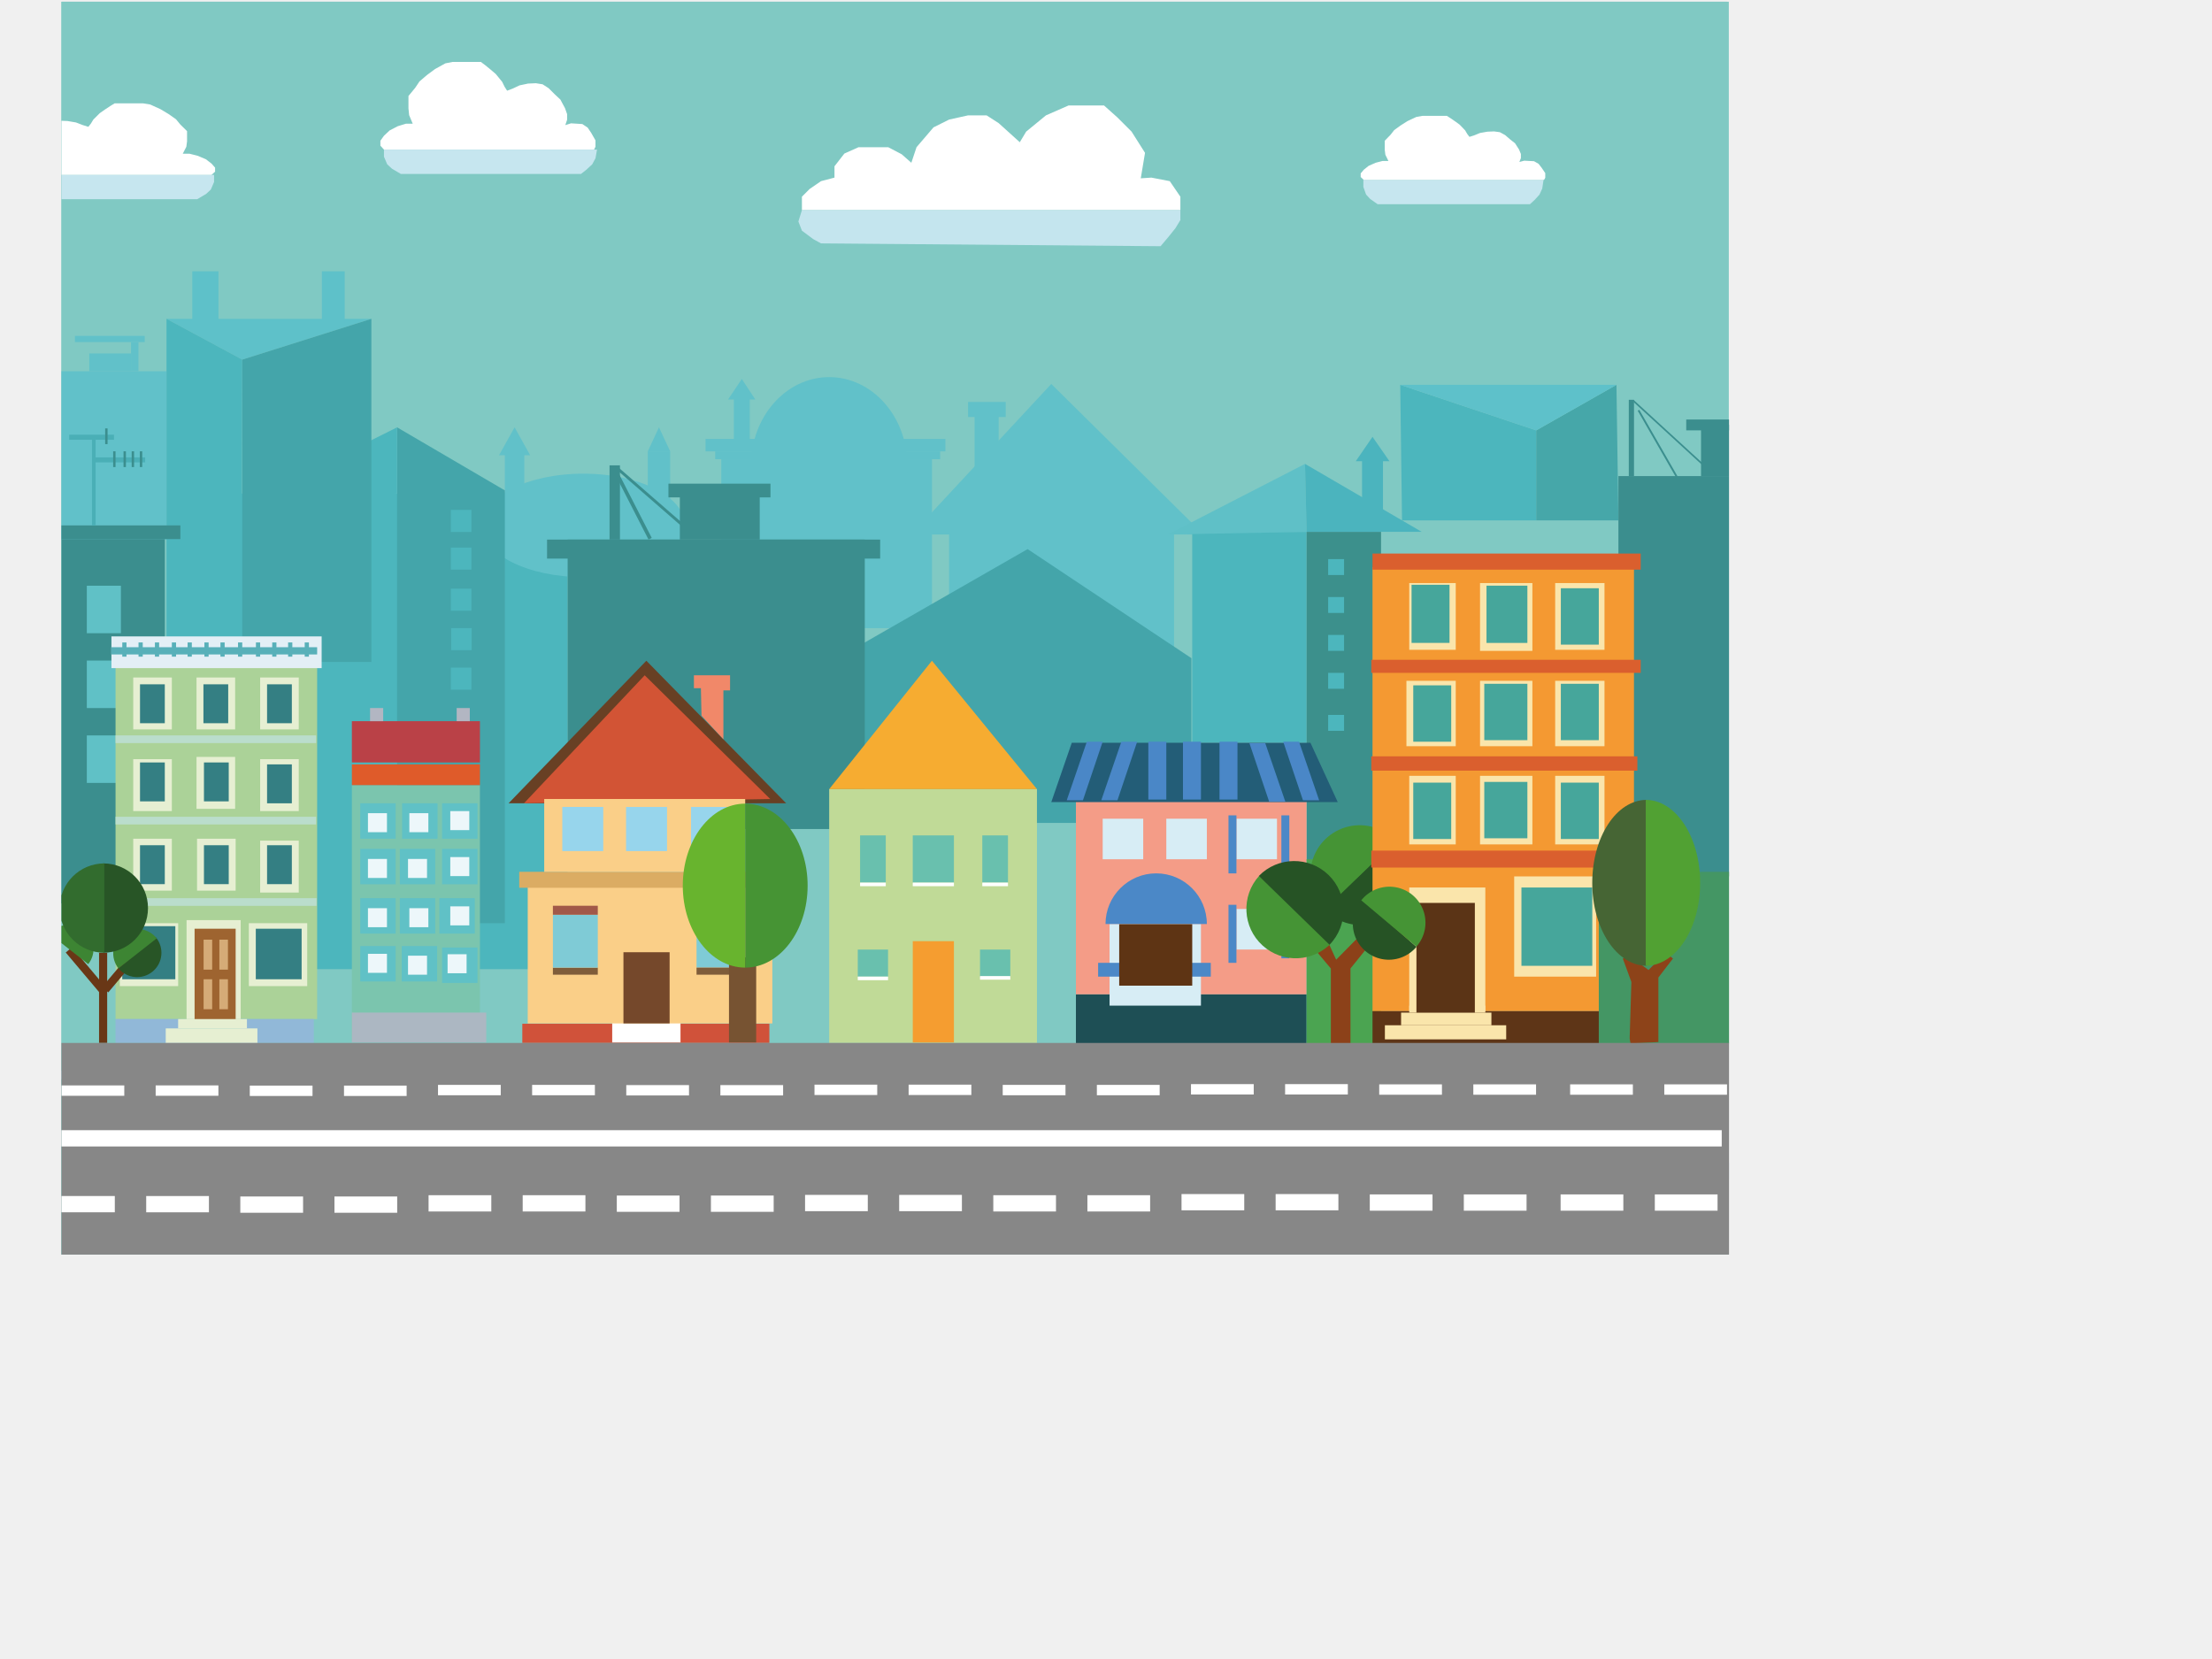
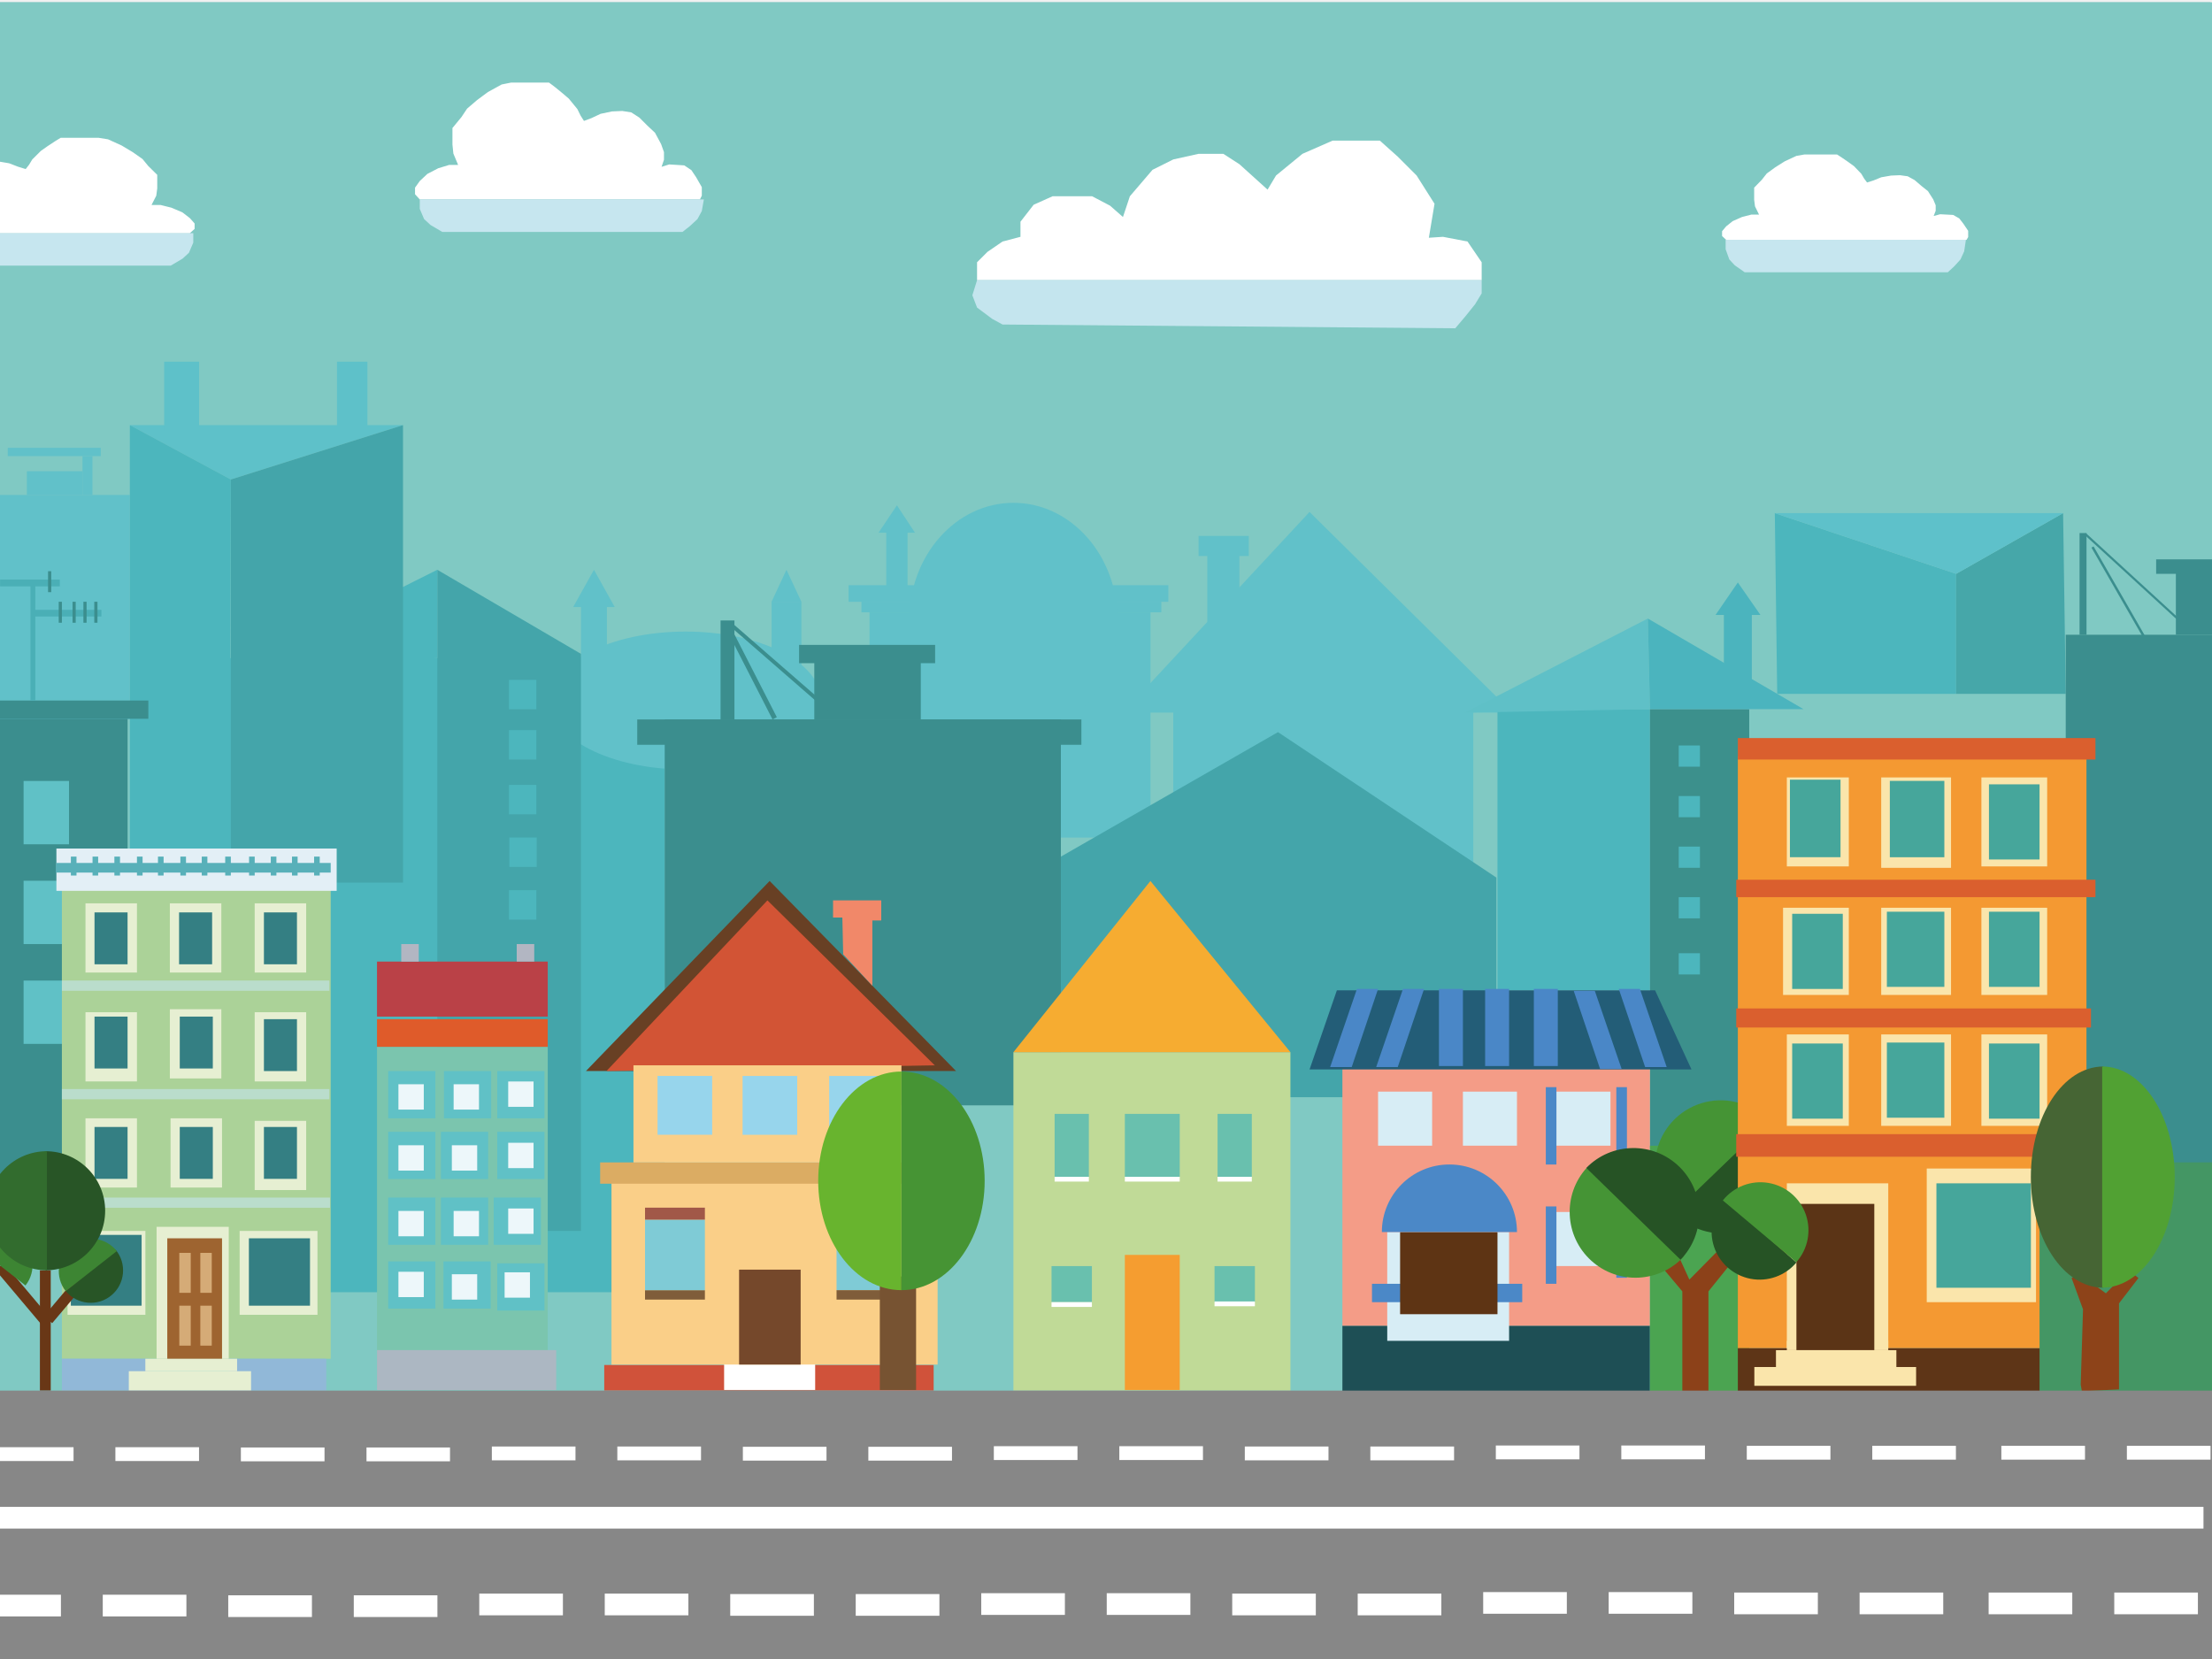
- <svg xmlns="http://www.w3.org/2000/svg" id="Layer_1" data-name="Layer 1" width="640" height="480" version="1.1" viewBox="0 0 640 480">
+ <svg xmlns="http://www.w3.org/2000/svg" id="Layer_1" data-name="Layer 1" viewBox="20 30 480 300" width="640" height="480">
  <defs>
    <style>.cls-1{fill:none;}.cls-2{clip-path:url(#clip-path);}.cls-3{fill:#80c9c3;stroke-miterlimit:10;stroke:url(#linear-gradient);}.cls-4{fill:#61c1c9;}.cls-5{fill:#4cb6bd;}.cls-6{fill:#5ec1c9;}.cls-7{fill:#44a5aa;}.cls-8{fill:#3c908c;}.cls-9{fill:#5fc0c7;}.cls-10{fill:#4bb4be;}.cls-11{fill:#46a7a9;}.cls-12{fill:#5ec1ca;}.cls-13{fill:#3b8e8e;}.cls-14{fill:#60c1c6;}.cls-15{fill:#4aafb6;}.cls-16{fill:#fff;}.cls-17{fill:#c6e6ef;}.cls-18{fill:#c4e5ee;}.cls-19{fill:#abd298;}.cls-20{fill:#baddcc;}.cls-21{fill:#e6efd2;}.cls-22{fill:#91b8d8;}.cls-23{fill:#347f83;}.cls-24{fill:#9e6430;}.cls-25{fill:#d5ab77;}.cls-26{fill:#e3eff6;}.cls-27{fill:#58b0b9;}.cls-28{fill:#693716;}.cls-29{fill:#3d8533;}.cls-30{fill:#285526;}.cls-31{fill:#326c2e;}.cls-32{fill:#7bc5ae;}.cls-33{fill:#df5b2a;}.cls-34{fill:#ba4147;}.cls-35{fill:#b2b6c2;}.cls-36{fill:#edf7fa;}.cls-37{fill:#acb7c2;}.cls-38{fill:#d0523a;}.cls-39{fill:#facf88;}.cls-40{fill:#75482b;}.cls-41{fill:#7f5d3a;}.cls-42{fill:#7fcbd6;}.cls-43{fill:#a15848;}.cls-44{fill:#dbac63;}.cls-45{fill:#684024;}.cls-46{fill:#d25435;}.cls-47{fill:#97d5ec;}.cls-48{fill:#f18869;}.cls-49{fill:#775332;}.cls-50{fill:#68b42e;}.cls-51{fill:#469434;}.cls-52{fill:#1e4f55;}.cls-53{fill:#f49c87;}.cls-54{fill:#235d77;}.cls-55{fill:#4a87c7;}.cls-56{fill:#d7edf5;}.cls-57{fill:#4b88c7;}.cls-58{fill:#5e3414;}.cls-59{fill:#4ba451;}.cls-60{fill:#8c4119;}.cls-61{fill:#459435;}.cls-62{fill:#265325;}.cls-63{fill:#f49932;}.cls-64{fill:#5e3517;}.cls-65{fill:#da5f2e;}.cls-66{fill:#fae5ab;}.cls-67{fill:#46a69b;}.cls-68{fill:#5b3416;}.cls-69{fill:#449664;}.cls-70{fill:#8d4319;}.cls-71{fill:#466534;}.cls-72{fill:#51a133;}.cls-73{fill:#c8d8ec;}.cls-74{fill:#c0da97;}.cls-75{fill:#f6ac31;}.cls-76{fill:#f59d30;}.cls-77{fill:#69c0ae;}.cls-78{fill:#878787;}</style>
    <clipPath id="clip-path" transform="translate(19.53 -1.82)">
      <rect class="cls-1" x="-1.75" y="2.32" width="482.48" height="362.49" />
    </clipPath>
    <linearGradient id="linear-gradient" x1="480.67" y1="183.56" x2="-2.25" y2="183.56" gradientUnits="userSpaceOnUse">
      <stop offset="0" stop-color="#80c9c3" />
      <stop offset="1" stop-color="#80c9c3" />
    </linearGradient>
  </defs>
  <g class="cls-2">
    <path class="cls-3" d="M-1.75,2.32V364.8H480.17V2.32ZM21.11,322.05V309c0-4.76,7.39-4.75,7.39,0v13.09C28.5,326.81,21.11,326.81,21.11,322.05Zm9.51,20.68a3.7,3.7,0,1,1-7.39,0v-6.08a3.7,3.7,0,0,1,7.39,0Zm22.75-28.9v-6.69a3.7,3.7,0,1,1,7.39,0v6.69a3.7,3.7,0,1,1-7.39,0Zm10.91,30.42a3.7,3.7,0,1,1-7.39,0v-6.73a3.7,3.7,0,0,1,7.39,0Zm17.39-35c-.08-4.77,7.32-4.75,7.4,0,0,2.55.56,5.06.6,7.61.09,4.76-7.31,4.75-7.39,0C82.24,314.33,81.72,311.82,81.67,309.27ZM90.34,343c0,4.77-7.4,4.76-7.4,0V336c0-4.76,7.4-4.75,7.4,0Zm22.25,5.74c-1.75.48-4.25-.61-4.54-2.58a59.41,59.41,0,0,1-.35-9.24c0-4.76,7.42-4.76,7.39,0a49,49,0,0,0,.09,7.27C115.47,346.12,114.71,348.11,112.59,348.69Zm-1-26.6c-2.17,0-3.45-1.71-3.69-3.69a66.89,66.89,0,0,1-.61-7.61c0-4.77,7.35-4.75,7.39,0a66.89,66.89,0,0,0,.61,7.61C115.49,320.39,113.35,322.09,111.54,322.09Zm19.13-11.3c0-4.76,7.4-4.76,7.4,0v7.3c0,4.77-7.4,4.76-7.4,0Zm7.66,34.77c0,4.76-7.4,4.75-7.4,0v-8.69c0-4.76,7.4-4.75,7.4,0ZM154.61,320a17.94,17.94,0,0,1-2-9.47,3.77,3.77,0,0,1,3.69-3.7c1.87,0,3.88,1.71,3.7,3.7a10.37,10.37,0,0,0,1,5.74,3.78,3.78,0,0,1-1.33,5.06A3.73,3.73,0,0,1,154.61,320Zm4.12,33.2c-.37-5.51-2.43-10.72-2.39-16.29,0-4.76,7.43-4.76,7.39,0,0,5.52,2,10.79,2.39,16.29C166.44,357.91,159.05,357.88,158.73,353.16Zm24.54.44c-2.16,0-3.46-1.72-3.69-3.7-.48-4.06-1.44-8-1.31-12.16.15-4.75,7.54-4.76,7.39,0-.12,4.11.84,8.1,1.31,12.16C187.2,351.9,185.09,353.6,183.27,353.6Zm6.86-33.77a3.75,3.75,0,0,1-4.54-2.58,22.38,22.38,0,0,1-1.35-6.76,3.7,3.7,0,1,1,7.39,0,17.11,17.11,0,0,0,1.08,4.8A3.73,3.73,0,0,1,190.13,319.83Zm12.6,29.1c-1.12-3.43-2.77-6.65-4.13-10-.76-1.86.83-4.07,2.58-4.55,2.09-.57,3.79.74,4.55,2.59,1.36,3.34,3,6.55,4.12,10C211.33,351.51,204.19,353.43,202.73,348.93Zm10.84-30.32A3.81,3.81,0,0,1,209,316c-.81-2.11-2-4.09-3-6.11a3.7,3.7,0,1,1,6.38-3.73c1.31,2.6,2.67,5.15,3.72,7.88C216.87,315.94,215.35,318.13,213.57,318.61Zm17.25,40c-.33-7.58-2.25-15-2.17-22.59,0-4.76,7.44-4.75,7.39,0-.08,7.61,1.84,15,2.17,22.59C238.43,363.35,231,363.32,230.82,358.59ZM244.91,322c-1.79.5-4.2-.61-4.54-2.58a66.86,66.86,0,0,1-1.05-11c0-4.77,7.36-4.76,7.4,0a54,54,0,0,0,.78,9.06A3.78,3.78,0,0,1,244.91,322ZM258,351.86c0,4.76-7.4,4.75-7.4,0V335.57c0-4.77,7.4-4.76,7.4,0Zm9-34.68a52.26,52.26,0,0,1-.61-9.43,3.77,3.77,0,0,1,3.7-3.7,3.72,3.72,0,0,1,3.69,3.7,52.26,52.26,0,0,0,.61,9.43c.21,2-1.86,3.7-3.7,3.7A3.8,3.8,0,0,1,267,317.18Zm3.76,37.72c-.08-6.76-1-13.46-1.3-20.2-.2-4.76,7.19-4.74,7.39,0,.27,6.74,1.23,13.44,1.3,20.2C278.22,359.66,270.83,359.65,270.78,354.9Zm23.58-6.19c-1-4.65-2.2-9.24-2.52-14s7.08-4.72,7.39,0c.28,4.09,1.4,8.05,2.26,12.05C302.49,351.39,295.37,353.36,294.36,348.71Zm1.09-29c-.64-2.7-1.79-5.23-2.43-7.92-1.1-4.63,6-6.59,7.13-2,.64,2.69,1.79,5.22,2.43,7.91C303.68,322.35,296.56,324.31,295.45,319.69Zm21.22-3.38c-4.76,0-4.76-7.39,0-7.39S321.43,316.31,316.67,316.31Zm9.7,36.41c-.24-5.72-1.06-11.18-4.06-16.15-2.46-4.09,3.93-7.81,6.39-3.74,3.66,6.09,4.77,12.89,5.06,19.89C334,357.49,326.57,357.46,326.37,352.72Zm10.46-33.8a3.77,3.77,0,0,1-4.55-2.58,39.59,39.59,0,0,1-1.83-5.48,3.8,3.8,0,0,1,2.59-4.55,3.71,3.71,0,0,1,4.54,2.58,39.15,39.15,0,0,0,1.83,5.48A3.76,3.76,0,0,1,336.83,318.92Zm19.73,22.51a3.7,3.7,0,1,1-7.39,0v-5a3.7,3.7,0,1,1,7.39,0Zm13.07-25.73c-4.77,0-4.76-7.39,0-7.39S374.38,315.7,369.63,315.7Zm9.84,33.64c-1.74.48-4.27-.6-4.55-2.58a67.87,67.87,0,0,1-.34-9.67c0-4.76,7.41-4.76,7.39,0a54.94,54.94,0,0,0,.08,7.7C382.32,346.78,381.6,348.75,379.47,349.34Zm18.46-38.59c4.76,0,4.76,7.39,0,7.39S393.17,310.75,397.93,310.75Zm5.64,37.5c-1.75.49-4.25-.6-4.54-2.58a56.19,56.19,0,0,1-.35-8.8c0-4.76,7.42-4.76,7.39,0a44.62,44.62,0,0,0,.09,6.84C406.45,345.69,405.69,347.67,403.57,348.25ZM431,350.34c0,4.76-7.39,4.75-7.39,0v-13c0-4.77,7.39-4.76,7.39,0ZM429,316c-4.76,0-4.75-7.39,0-7.39S433.73,316,429,316Zm25.31,36.5c0,4.76-7.39,4.75-7.39,0V334.27c0-4.77,7.39-4.76,7.39,0Zm-1.57-36.81c-4.76,0-4.76-7.39,0-7.39S457.47,315.7,452.71,315.7Zm20.61,39.54c-1.91,4.35-8.28.58-6.39-3.73,2-4.63.44-10.85.37-15.72s7.32-4.76,7.39,0C474.79,342.42,476.08,349,473.32,355.24Zm-1.13-39.54c-4.77,0-4.76-7.39,0-7.39S477,315.7,472.19,315.7Z" transform="translate(19.53 -1.82)" />
    <rect class="cls-4" x="274.6" y="149.39" width="65.1" height="38.62" />
    <polygon class="cls-4" points="304.17 111.09 348.23 154.64 263.68 154.64 304.17 111.09" />
    <rect class="cls-4" x="281.98" y="119.79" width="6.97" height="23.1" />
    <rect class="cls-4" x="280.09" y="116.3" width="10.9" height="4.36" />
    <rect class="cls-4" x="208.69" y="132.87" width="60.96" height="48.88" />
    <rect class="cls-4" x="206.93" y="130.58" width="65.08" height="2.29" />
    <rect class="cls-4" x="204.14" y="126.99" width="69.39" height="3.6" />
    <rect class="cls-4" x="212.32" y="114.41" width="4.62" height="14" />
    <polygon class="cls-4" points="210.64 115.6 214.63 109.65 218.55 115.6 210.64 115.6" />
    <ellipse class="cls-4" cx="239.91" cy="134.64" rx="22.61" ry="25.53" />
    <rect class="cls-4" x="17.78" y="107.41" width="30.39" height="48.71" />
    <rect class="cls-4" x="21.68" y="97.18" width="20.19" height="1.8" />
    <rect class="cls-4" x="37.9" y="98.98" width="2.16" height="8.43" />
    <rect class="cls-4" x="25.83" y="102.26" width="12.08" height="5.16" />
    <rect class="cls-4" x="146.07" y="130.58" width="5.63" height="16.97" />
    <rect class="cls-4" x="187.43" y="130.58" width="6.47" height="16.97" />
    <polygon class="cls-4" points="148.89 123.64 144.38 131.72 153.39 131.72 148.89 123.64" />
    <polygon class="cls-4" points="187.43 130.58 190.66 123.64 193.9 130.58 187.43 130.58" />
    <rect class="cls-5" x="55.26" y="142.8" width="108.98" height="137.61" />
    <ellipse class="cls-4" cx="168.76" cy="152.01" rx="29.4" ry="14.96" />
    <polygon class="cls-6" points="48.18 92.25 107.45 92.25 70.09 104.05 48.18 92.25" />
    <rect class="cls-6" x="55.63" y="78.49" width="7.58" height="15.03" />
    <rect class="cls-6" x="93.13" y="78.49" width="6.6" height="15.03" />
    <polygon class="cls-5" points="48.18 92.25 70.09 104.05 69.92 189.35 48.18 189.35 48.18 92.25" />
    <polygon class="cls-7" points="114.89 123.64 146.07 141.89 146.07 267.11 114.89 267.11 114.89 123.64" />
    <rect class="cls-5" x="130.45" y="147.53" width="5.94" height="6.38" />
    <rect class="cls-5" x="130.45" y="158.43" width="5.94" height="6.38" />
    <rect class="cls-5" x="130.45" y="170.32" width="5.94" height="6.38" />
    <rect class="cls-5" x="130.53" y="181.74" width="5.94" height="6.38" />
    <rect class="cls-5" x="130.45" y="193.17" width="5.94" height="6.38" />
    <polygon class="cls-5" points="114.89 123.64 101.04 130.58 97.13 143.91 114.89 142.8 114.89 123.64" />
    <polygon class="cls-7" points="107.45 92.25 107.45 126.99 107.45 183.92 107.45 191.53 70.09 191.53 70.09 104.05 107.45 92.25" />
    <rect class="cls-5" x="344.95" y="153.88" width="33.08" height="61.02" />
    <rect class="cls-8" x="378.04" y="153.88" width="21.54" height="95.22" />
    <rect class="cls-5" x="384.28" y="161.77" width="4.6" height="4.6" />
    <rect class="cls-5" x="384.28" y="172.74" width="4.6" height="4.6" />
    <rect class="cls-5" x="384.28" y="183.71" width="4.6" height="4.6" />
    <rect class="cls-5" x="384.28" y="194.68" width="4.6" height="4.6" />
    <rect class="cls-5" x="384.28" y="206.85" width="4.6" height="4.6" />
    <polygon class="cls-9" points="377.58 134.22 337.88 154.64 378.04 153.88 377.58 134.22" />
    <polygon class="cls-10" points="377.58 134.22 411.35 153.88 378.04 153.88 377.58 134.22" />
    <rect class="cls-10" x="394.08" y="131.35" width="6.06" height="16.73" />
    <polygon class="cls-10" points="397.11 126.39 392.27 133.44 402.01 133.44 397.11 126.39" />
    <polygon class="cls-5" points="405.13 111.35 444.48 124.52 444.48 150.56 405.65 150.56 405.13 111.35" />
    <polygon class="cls-11" points="444.48 124.52 467.69 111.35 468.26 150.56 444.48 150.56 444.48 124.52" />
    <polygon class="cls-12" points="405.13 111.35 467.69 111.35 444.48 124.52 405.13 111.35" />
    <rect class="cls-13" x="468.26" y="137.74" width="44.04" height="115.82" />
    <rect class="cls-13" x="492.16" y="122.89" width="22.91" height="14.86" />
    <rect class="cls-13" x="487.88" y="121.38" width="30.47" height="3.14" />
    <rect class="cls-13" x="471.26" y="115.67" width="1.51" height="22.08" />
    <rect class="cls-13" x="458.18" y="118.51" width="0.53" height="22.93" transform="matrix(0.87, -0.5, 0.5, 0.87, 15.97, 244.82)" />
    <rect class="cls-13" x="463.43" y="112.97" width="0.47" height="29.07" transform="translate(890.61 -129.78) rotate(132.53)" />
    <rect class="cls-13" x="158.28" y="156.12" width="96.38" height="5.5" />
    <rect class="cls-13" x="196.7" y="141.89" width="23.11" height="14.23" />
    <rect class="cls-13" x="193.4" y="139.94" width="29.52" height="3.97" />
    <rect class="cls-13" x="176.36" y="134.64" width="3.01" height="21.48" />
    <rect class="cls-13" x="163.38" y="138.36" width="1.05" height="20.46" transform="translate(-30.17 89.19) rotate(-27.11)" />
    <rect class="cls-13" x="169.67" y="132.51" width="0.83" height="28.78" transform="translate(-32.85 176.97) rotate(-48.97)" />
    <rect class="cls-13" x="17.78" y="155.97" width="29.91" height="105.39" />
    <rect class="cls-13" x="17.78" y="152.01" width="34.41" height="3.96" />
    <rect class="cls-14" x="25.12" y="169.47" width="9.86" height="13.74" />
    <rect class="cls-14" x="25.12" y="191.12" width="9.86" height="13.74" />
    <rect class="cls-14" x="25.12" y="212.78" width="9.86" height="13.74" />
    <rect class="cls-15" x="27.38" y="132.34" width="14.62" height="1.44" />
    <rect class="cls-15" x="20.02" y="125.77" width="12.96" height="1.47" />
    <rect class="cls-13" x="32.74" y="130.58" width="0.69" height="4.55" />
    <rect class="cls-13" x="35.74" y="130.58" width="0.69" height="4.55" />
    <rect class="cls-13" x="40.46" y="130.58" width="0.69" height="4.55" />
    <rect class="cls-13" x="38.1" y="130.58" width="0.69" height="4.55" />
    <polygon class="cls-7" points="297.32 158.87 344.71 190.43 344.71 238.09 239.91 238.09 239.91 191.79 297.32 158.87" />
    <rect class="cls-13" x="30.43" y="123.95" width="0.69" height="4.55" />
    <rect class="cls-13" x="164.24" y="156.12" width="85.97" height="83.74" />
    <polygon class="cls-16" points="111.09 43.28 110.06 42.15 110.06 40.72 111.09 39.28 112.73 37.74 115.1 36.51 117.46 35.79 119.41 35.79 118.38 33.32 118.18 31.37 118.18 27.78 120.13 25.41 121.36 23.57 123.52 21.72 125.88 19.97 128.86 18.33 130.91 17.92 133.07 17.92 136.35 17.92 139.13 17.92 140.36 18.84 142 20.18 143.44 21.41 145.29 23.67 146 25.11 146.72 26.24 148.37 25.62 150.32 24.7 152.78 24.18 155.04 24.08 156.99 24.39 158.74 25.52 160.48 27.26 162.13 28.8 163.46 31.27 164.08 33.01 164.08 34.66 163.56 36.2 165.21 35.68 166.95 35.79 168.49 35.89 170.03 36.92 171.06 38.46 172.29 40.61 172.29 42.46 171.88 43.28 111.09 43.28" />
    <polygon class="cls-17" points="111.09 43.28 111.09 45.33 112.03 47.54 113.42 48.82 115.98 50.33 168.1 50.33 169.72 49.05 171.35 47.54 172.29 45.8 172.74 43.28 111.09 43.28" />
    <polygon class="cls-17" points="61.94 50.6 61.94 52.65 61 54.85 59.61 56.13 57.05 57.64 4.93 57.64 3.31 56.36 1.68 54.85 0.74 53.11 0.29 50.6 61.94 50.6" />
    <polygon class="cls-16" points="61.2 50.6 62.23 49.67 62.23 48.5 61.2 47.33 59.56 46.07 57.2 45.07 54.84 44.48 52.88 44.48 53.91 42.47 54.12 40.88 54.12 37.94 52.17 36.02 50.93 34.51 48.78 33 46.41 31.58 43.44 30.23 41.38 29.9 39.23 29.9 35.94 29.9 33.17 29.9 31.94 30.65 30.29 31.74 28.86 32.75 27.01 34.59 26.29 35.77 25.57 36.69 23.93 36.18 21.98 35.43 19.51 35.01 17.25 34.93 15.3 35.18 13.55 36.1 11.81 37.52 10.17 38.78 8.83 40.79 8.21 42.22 8.21 43.56 8.73 44.81 7.09 44.4 5.34 44.48 3.8 44.56 2.26 45.4 1.23 46.66 0 48.42 0 49.93 0.41 50.6 61.2 50.6" />
    <polygon class="cls-16" points="232.02 60.8 232.02 56.91 234.27 54.66 237.55 52.41 241.44 51.39 241.44 48.11 244.3 44.43 248.4 42.59 256.99 42.59 260.88 44.63 263.68 47.09 265.18 42.59 270.09 36.85 274.6 34.6 280.09 33.38 285.46 33.38 288.95 35.63 295.06 41.15 296.9 38.08 302.63 33.38 309.18 30.51 319.42 30.51 323.31 33.99 327.4 38.08 331.29 44.22 330.06 51.59 333.13 51.39 338.45 52.41 341.52 56.91 341.52 60.8 232.02 60.8" />
    <polygon class="cls-18" points="232.02 60.8 231 64.08 232.02 66.74 235.3 69.19 237.55 70.42 335.79 71.24 338.04 68.58 340.09 66.02 341.52 63.67 341.52 60.8 232.02 60.8" />
    <polygon class="cls-17" points="394.46 52.04 394.46 54.09 395.26 56.3 396.44 57.57 398.59 59.08 442.67 59.08 444.05 57.81 445.42 56.3 446.22 54.55 446.6 52.04 394.46 52.04" />
    <polygon class="cls-16" points="394.57 52.04 393.69 51.22 393.69 50.17 394.57 49.12 395.98 47.99 398.01 47.09 400.03 46.57 401.71 46.57 400.83 44.77 400.65 43.34 400.65 40.72 402.32 39 403.38 37.65 405.23 36.3 407.26 35.02 409.81 33.83 411.58 33.52 413.43 33.52 416.25 33.52 418.63 33.52 419.68 34.2 421.09 35.17 422.33 36.07 423.91 37.72 424.53 38.77 425.15 39.6 426.56 39.15 428.23 38.47 430.35 38.1 432.28 38.02 433.96 38.25 435.46 39.07 436.95 40.35 438.36 41.47 439.51 43.27 440.04 44.54 440.04 45.74 439.6 46.87 441.01 46.49 442.5 46.57 443.83 46.64 445.15 47.39 446.03 48.52 447.09 50.09 447.09 51.44 446.74 52.04 394.57 52.04" />
    <rect class="cls-19" x="33.43" y="191.53" width="58.33" height="103.32" />
    <rect class="cls-20" x="33.43" y="212.78" width="58.04" height="2.22" />
    <rect class="cls-20" x="33.43" y="236.32" width="58.04" height="2.22" />
    <rect class="cls-20" x="33.57" y="259.87" width="58.04" height="2.22" />
    <rect class="cls-21" x="38.55" y="196.02" width="11.17" height="15.02" />
    <rect class="cls-21" x="38.55" y="219.65" width="11.17" height="15.02" />
    <rect class="cls-21" x="56.86" y="196.02" width="11.17" height="15.02" />
    <rect class="cls-21" x="75.27" y="196.02" width="11.17" height="15.02" />
    <rect class="cls-21" x="56.86" y="219" width="11.17" height="15.02" />
    <rect class="cls-21" x="75.27" y="219.65" width="11.17" height="15.02" />
    <rect class="cls-21" x="38.55" y="242.67" width="11.17" height="15.02" />
    <rect class="cls-21" x="57.01" y="242.67" width="11.17" height="15.02" />
    <rect class="cls-21" x="75.27" y="243.22" width="11.17" height="15.02" />
    <rect class="cls-21" x="72" y="267.11" width="16.89" height="18.2" />
    <rect class="cls-21" x="34.66" y="267.11" width="16.89" height="18.2" />
    <rect class="cls-21" x="53.98" y="266.22" width="15.66" height="28.63" />
    <rect class="cls-22" x="33.43" y="294.85" width="18.79" height="6.91" />
    <rect class="cls-22" x="69.64" y="294.85" width="21.15" height="6.91" />
    <rect class="cls-21" x="47.95" y="297.55" width="26.53" height="4.21" />
    <rect class="cls-21" x="51.54" y="294.85" width="19.91" height="2.7" />
    <rect class="cls-23" x="40.51" y="197.99" width="7.17" height="11.26" />
    <rect class="cls-23" x="58.86" y="197.99" width="7.17" height="11.26" />
    <rect class="cls-23" x="77.27" y="197.99" width="7.17" height="11.26" />
    <rect class="cls-23" x="40.51" y="220.6" width="7.17" height="11.26" />
    <rect class="cls-23" x="59.01" y="220.6" width="7.17" height="11.26" />
    <rect class="cls-23" x="77.27" y="221.16" width="7.17" height="11.26" />
    <rect class="cls-23" x="40.51" y="244.55" width="7.17" height="11.26" />
    <rect class="cls-23" x="59.01" y="244.55" width="7.17" height="11.26" />
    <rect class="cls-23" x="77.27" y="244.55" width="7.17" height="11.26" />
    <rect class="cls-23" x="35.37" y="267.97" width="15.36" height="15.36" />
    <rect class="cls-23" x="74.01" y="268.71" width="13.26" height="14.62" />
    <rect class="cls-24" x="56.3" y="268.71" width="11.88" height="26.13" />
    <rect class="cls-25" x="58.91" y="271.87" width="2.48" height="8.67" />
    <rect class="cls-25" x="43.93" y="273.68" width="2.48" height="8.67" transform="translate(109.88 554.22) rotate(180)" />
    <rect class="cls-25" x="58.91" y="283.33" width="2.48" height="8.67" />
    <rect class="cls-25" x="63.47" y="283.33" width="2.48" height="8.67" />
    <rect class="cls-26" x="32.24" y="184.13" width="60.82" height="9.18" />
    <rect class="cls-27" x="35.38" y="185.88" width="1.22" height="4.11" />
    <rect class="cls-27" x="40.08" y="185.88" width="1.22" height="4.11" />
    <rect class="cls-27" x="44.82" y="185.88" width="1.22" height="4.11" />
    <rect class="cls-27" x="49.72" y="185.88" width="1.22" height="4.11" />
    <rect class="cls-27" x="54.28" y="185.88" width="1.22" height="4.11" />
    <rect class="cls-27" x="59.14" y="185.88" width="1.22" height="4.11" />
    <rect class="cls-27" x="63.78" y="185.88" width="1.22" height="4.11" />
    <rect class="cls-27" x="68.87" y="185.88" width="1.22" height="4.11" />
    <rect class="cls-27" x="74.05" y="185.88" width="1.22" height="4.11" />
    <rect class="cls-27" x="78.76" y="185.88" width="1.22" height="4.11" />
    <rect class="cls-27" x="83.36" y="185.88" width="1.22" height="4.11" />
    <rect class="cls-27" x="88.16" y="185.88" width="1.22" height="4.11" />
    <rect class="cls-27" x="32.15" y="187.26" width="59.61" height="2.09" />
    <rect class="cls-28" x="28.66" y="275.65" width="2.35" height="26.11" />
    <rect class="cls-28" x="14.91" y="273.91" width="2.35" height="16.17" transform="translate(205.09 54.21) rotate(40.13)" />
    <rect class="cls-28" x="4.42" y="274.76" width="2.35" height="16.17" transform="translate(211.71 493.67) rotate(139.87)" />
    <path class="cls-29" d="M6,280.77a7.08,7.08,0,0,0-1.14-9.94,7.08,7.08,0,0,0-9.93,1.26" transform="translate(19.53 -1.82)" />
    <path class="cls-30" d="M14.75,282a7,7,0,1,0,10.8-9" transform="translate(19.53 -1.82)" />
    <path class="cls-29" d="M14.73,282a7,7,0,1,1,11.08-8.69" transform="translate(19.53 -1.82)" />
    <path class="cls-30" d="M10.37,277.47a12.92,12.92,0,1,0,0-25.84" transform="translate(19.53 -1.82)" />
    <path class="cls-31" d="M10.65,277.47a12.92,12.92,0,1,1,0-25.84" transform="translate(19.53 -1.82)" />
    <rect class="cls-32" x="101.81" y="227.16" width="37.05" height="74.08" />
    <rect class="cls-33" x="101.81" y="221.16" width="37.05" height="6" />
    <rect class="cls-34" x="101.81" y="208.66" width="37.05" height="11.94" />
    <rect class="cls-35" x="107.07" y="204.86" width="3.8" height="3.8" />
    <rect class="cls-35" x="132.13" y="204.86" width="3.8" height="3.8" />
    <rect class="cls-14" x="104.23" y="232.42" width="10.25" height="10.25" />
    <rect class="cls-14" x="104.23" y="245.6" width="10.25" height="10.25" />
    <rect class="cls-14" x="104.23" y="259.87" width="10.25" height="10.25" />
    <rect class="cls-14" x="104.23" y="273.72" width="10.25" height="10.25" />
    <rect class="cls-14" x="116.34" y="232.42" width="10.25" height="10.25" />
    <rect class="cls-14" x="127.9" y="232.42" width="10.25" height="10.25" />
    <rect class="cls-14" x="115.68" y="245.6" width="10.25" height="10.25" />
    <rect class="cls-14" x="127.9" y="245.6" width="10.25" height="10.25" />
    <rect class="cls-14" x="115.68" y="259.87" width="10.25" height="10.25" />
    <rect class="cls-14" x="127.13" y="259.87" width="10.25" height="10.25" />
    <rect class="cls-14" x="116.23" y="273.72" width="10.25" height="10.25" />
    <rect class="cls-14" x="127.9" y="274.14" width="10.25" height="10.25" />
    <rect class="cls-36" x="106.46" y="235.28" width="5.5" height="5.5" />
    <rect class="cls-36" x="118.44" y="235.28" width="5.5" height="5.5" />
    <rect class="cls-36" x="130.28" y="234.68" width="5.5" height="5.5" />
    <rect class="cls-36" x="106.46" y="248.52" width="5.5" height="5.5" />
    <rect class="cls-36" x="118.05" y="248.52" width="5.5" height="5.5" />
    <rect class="cls-36" x="130.28" y="247.98" width="5.5" height="5.5" />
    <rect class="cls-36" x="106.46" y="262.77" width="5.5" height="5.5" />
    <rect class="cls-36" x="118.44" y="262.77" width="5.5" height="5.5" />
    <rect class="cls-36" x="130.28" y="262.24" width="5.5" height="5.5" />
    <rect class="cls-36" x="106.46" y="275.97" width="5.5" height="5.5" />
    <rect class="cls-36" x="118.05" y="276.51" width="5.5" height="5.5" />
    <rect class="cls-36" x="129.5" y="276.09" width="5.5" height="5.5" />
    <rect class="cls-37" x="101.81" y="292.97" width="38.88" height="8.66" />
    <rect class="cls-38" x="151.12" y="296.2" width="71.48" height="5.56" />
    <rect class="cls-16" x="177.13" y="276.16" width="19.76" height="25.46" />
    <rect class="cls-39" x="152.69" y="255.85" width="70.77" height="40.26" />
    <rect class="cls-40" x="180.38" y="275.51" width="13.36" height="20.6" />
    <rect class="cls-41" x="159.97" y="279.97" width="12.99" height="2.04" />
    <rect class="cls-42" x="159.97" y="264.66" width="12.99" height="15.31" />
    <rect class="cls-43" x="159.97" y="262.06" width="12.99" height="2.6" />
    <rect class="cls-43" x="201.53" y="262.06" width="12.99" height="2.6" />
    <rect class="cls-42" x="201.53" y="264.66" width="12.99" height="15.31" />
    <rect class="cls-41" x="201.53" y="279.97" width="12.99" height="2.04" />
    <polygon class="cls-39" points="186.53 202.09 157.46 231.17 215.61 231.17 186.53 202.09" />
    <rect class="cls-44" x="150.23" y="252.24" width="76.61" height="4.62" />
    <polygon class="cls-45" points="147.15 232.41 187.01 191.17 227.46 232.41 147.15 232.41" />
    <polygon class="cls-46" points="186.53 195.38 151.61 232.41 222.84 231.17 186.53 195.38" />
    <rect class="cls-39" x="157.46" y="231.17" width="58.15" height="21.08" />
    <rect class="cls-47" x="162.69" y="233.47" width="11.85" height="12.77" />
    <rect class="cls-47" x="181.14" y="233.48" width="11.85" height="12.77" />
    <rect class="cls-47" x="199.93" y="233.48" width="11.85" height="12.77" />
    <polygon class="cls-48" points="202.97 207.09 209.3 213.9 209.3 199.75 211.23 199.75 211.23 195.38 200.77 195.38 200.77 199.11 202.79 199.11 202.97 207.09" />
    <rect class="cls-49" x="210.92" y="277" width="7.87" height="24.62" />
    <path class="cls-50" d="M196.08,281.78c-10,0-18.06-10.62-18.06-23.72s8.09-23.72,18.06-23.72" transform="translate(19.53 -1.82)" />
    <path class="cls-51" d="M196.08,281.78c10,0,18.06-10.62,18.06-23.72s-8.09-23.72-18.06-23.72" transform="translate(19.53 -1.82)" />
    <rect class="cls-52" x="311.3" y="287.67" width="66.73" height="14.22" />
    <rect class="cls-53" x="311.3" y="231.3" width="66.73" height="56.38" />
    <polygon class="cls-54" points="310.1 214.9 379.15 214.9 387.05 232.07 304.17 232.07 310.1 214.9" />
    <polygon class="cls-55" points="314.46 214.59 319.04 214.59 313.32 231.55 308.64 231.55 314.46 214.59" />
    <polygon class="cls-55" points="324.45 214.59 329.02 214.59 323.31 231.55 318.63 231.55 324.45 214.59" />
    <polygon class="cls-55" points="366.07 215 361.49 215 367.21 231.96 371.89 231.96 366.07 215" />
    <polygon class="cls-55" points="375.85 214.59 371.27 214.59 376.99 231.55 381.67 231.55 375.85 214.59" />
    <rect class="cls-55" x="352.84" y="214.59" width="5.2" height="16.74" />
    <rect class="cls-55" x="342.27" y="214.59" width="5.2" height="16.74" />
    <rect class="cls-55" x="332.25" y="214.59" width="5.2" height="16.74" />
    <rect class="cls-56" x="319.04" y="236.88" width="11.73" height="11.73" />
    <rect class="cls-56" x="337.45" y="236.88" width="11.73" height="11.73" />
    <rect class="cls-56" x="357.74" y="236.88" width="11.73" height="11.73" />
    <rect class="cls-56" x="357.74" y="263" width="11.73" height="11.73" />
    <rect class="cls-56" x="321.03" y="267.34" width="26.44" height="23.62" />
    <path class="cls-57" d="M300.33,269.17a14.66,14.66,0,1,1,29.32,0" transform="translate(19.53 -1.82)" />
    <rect class="cls-57" x="355.44" y="235.91" width="2.3" height="16.79" />
    <rect class="cls-57" x="370.74" y="235.91" width="2.3" height="16.79" />
    <rect class="cls-57" x="355.44" y="261.79" width="2.3" height="16.79" />
    <rect class="cls-57" x="370.74" y="260.48" width="2.3" height="16.79" />
    <rect class="cls-57" x="317.72" y="278.58" width="32.6" height="3.99" />
    <rect class="cls-58" x="323.82" y="267.39" width="21.13" height="17.79" />
    <rect class="cls-59" x="378.04" y="248.62" width="21.54" height="53.27" />
    <polygon class="cls-60" points="385.06 302.24 385.06 280.22 380.18 274.41 384.29 272.64 386.59 277.67 393.07 271.1 395.41 274.41 390.73 280.22 390.73 302.24 385.06 302.24" />
    <path class="cls-61" d="M365.93,274.4a14.27,14.27,0,1,1-21.14-19.18" transform="translate(19.53 -1.82)" />
    <path class="cls-62" d="M363.54,264.72a14.28,14.28,0,1,0,20.79-19.57" transform="translate(19.53 -1.82)" />
    <path class="cls-61" d="M363.76,264.92a14.27,14.27,0,1,1,20.54-19.81" transform="translate(19.53 -1.82)" />
    <path class="cls-62" d="M365.14,275.17a14.27,14.27,0,0,0-20.45-19.91" transform="translate(19.53 -1.82)" />
    <rect class="cls-63" x="397.11" y="164.07" width="75.65" height="128.49" />
    <rect class="cls-64" x="397.11" y="292.56" width="75.65" height="9.67" />
    <rect class="cls-65" x="397.11" y="160.16" width="77.6" height="4.66" />
    <rect class="cls-65" x="396.76" y="190.9" width="77.95" height="3.78" />
    <rect class="cls-65" x="396.76" y="218.83" width="76.98" height="4.14" />
    <rect class="cls-65" x="396.76" y="246.11" width="77.95" height="4.9" />
    <rect class="cls-66" x="438.1" y="253.57" width="23.71" height="29" />
    <rect class="cls-66" x="407.74" y="224.47" width="13.45" height="19.84" />
    <rect class="cls-66" x="428.22" y="224.47" width="15.15" height="19.84" />
    <rect class="cls-66" x="449.96" y="224.47" width="14.27" height="19.84" />
    <rect class="cls-66" x="406.92" y="196.98" width="14.27" height="18.92" />
    <rect class="cls-66" x="428.22" y="196.98" width="15.15" height="18.92" />
    <rect class="cls-66" x="449.96" y="196.98" width="14.27" height="18.92" />
    <rect class="cls-66" x="407.74" y="168.7" width="13.45" height="19.31" />
    <rect class="cls-66" x="428.22" y="168.7" width="15.15" height="19.62" />
    <rect class="cls-66" x="449.96" y="168.7" width="14.27" height="19.31" />
    <rect class="cls-66" x="407.74" y="256.78" width="22.01" height="36.2" />
    <rect class="cls-66" x="400.69" y="296.64" width="35.1" height="4.08" />
    <rect class="cls-66" x="405.38" y="292.98" width="26.13" height="3.66" />
    <rect class="cls-66" x="407.74" y="290.96" width="22.01" height="1.6" />
    <rect class="cls-67" x="440.2" y="256.78" width="20.5" height="22.66" />
    <rect class="cls-67" x="408.9" y="226.44" width="10.98" height="16.31" />
    <rect class="cls-67" x="429.45" y="226.23" width="12.47" height="16.31" />
    <rect class="cls-67" x="451.6" y="226.44" width="10.98" height="16.31" />
    <rect class="cls-67" x="408.9" y="198.29" width="10.98" height="16.31" />
    <rect class="cls-67" x="429.45" y="197.84" width="12.47" height="16.31" />
    <rect class="cls-67" x="451.6" y="197.84" width="10.98" height="16.31" />
    <rect class="cls-67" x="451.6" y="170.2" width="10.98" height="16.31" />
    <rect class="cls-67" x="430.09" y="169.45" width="11.83" height="16.57" />
    <rect class="cls-67" x="408.41" y="169.19" width="10.98" height="16.82" />
    <rect class="cls-68" x="409.82" y="261.24" width="16.9" height="31.73" />
    <rect class="cls-69" x="462.58" y="252.24" width="43.73" height="49.65" />
    <polygon class="cls-70" points="479.82 301.5 479.82 282.83 484.04 277.33 481.93 275.63 476.97 280.65 471.39 276.53 469.53 277.33 472.01 284.12 471.51 300.47 471.76 301.89 479.82 301.5" />
    <path class="cls-71" d="M456.9,281.25c-8.69,0-15.74-10.74-15.74-24s7-24,15.74-24" transform="translate(19.53 -1.82)" />
    <path class="cls-72" d="M456.64,281.25c8.69,0,15.74-10.74,15.74-24s-7.05-24-15.74-24" transform="translate(19.53 -1.82)" />
    <path class="cls-73" d="M28,323.93a3.9,3.9,0,0,1-6.43,0H-.68v4.88h480.8v-4.88Z" transform="translate(19.53 -1.82)" />
    <path class="cls-73" d="M82.94,343v-4.71H64.28v4.88H83C83,343.06,82.94,343,82.94,343Z" transform="translate(19.53 -1.82)" />
    <path class="cls-73" d="M107.69,338.24H90.34V343c0,.06,0,.11,0,.17h17.43C107.67,341.5,107.68,339.88,107.69,338.24Z" transform="translate(19.53 -1.82)" />
    <path class="cls-73" d="M156.38,338.24h-18v4.88H157A36.17,36.17,0,0,1,156.38,338.24Z" transform="translate(19.53 -1.82)" />
    <path class="cls-73" d="M178.27,338.24h-14.5a35,35,0,0,0,.63,4.88h14.21A36.16,36.16,0,0,1,178.27,338.24Z" transform="translate(19.53 -1.82)" />
    <path class="cls-73" d="M228.69,338.24H206.26c.7,1.63,1.44,3.24,2.13,4.88h20.67C228.88,341.5,228.75,339.87,228.69,338.24Z" transform="translate(19.53 -1.82)" />
    <path class="cls-73" d="M250.58,338.24h-14.5c.06,1.63.19,3.26.37,4.88h14.13Z" transform="translate(19.53 -1.82)" />
    <path class="cls-73" d="M269.68,338.24H258v4.88h12.08C269.92,341.49,269.79,339.87,269.68,338.24Z" transform="translate(19.53 -1.82)" />
    <path class="cls-73" d="M292.23,338.24H277.07c.11,1.63.24,3.25.38,4.88h15.68C292.79,341.5,292.47,339.88,292.23,338.24Z" transform="translate(19.53 -1.82)" />
    <path class="cls-73" d="M323.23,338.24H299.67c.27,1.64.62,3.26,1,4.88h24.39A25.94,25.94,0,0,0,323.23,338.24Z" transform="translate(19.53 -1.82)" />
    <path class="cls-73" d="M349.17,341.43v-3.19H331.25a35.75,35.75,0,0,1,1.39,4.88h17A3.69,3.69,0,0,1,349.17,341.43Z" transform="translate(19.53 -1.82)" />
    <path class="cls-73" d="M374.57,338.24h-18v3.19a3.65,3.65,0,0,1-.43,1.69h18.48C374.55,341.5,374.56,339.88,374.57,338.24Z" transform="translate(19.53 -1.82)" />
    <path class="cls-73" d="M398.67,338.24H382c0,1.62-.12,3.26,0,4.88h16.86C398.66,341.49,398.66,339.88,398.67,338.24Z" transform="translate(19.53 -1.82)" />
    <path class="cls-73" d="M423.65,338.24H406a36.11,36.11,0,0,0,0,4.88h17.56Z" transform="translate(19.53 -1.82)" />
    <rect class="cls-73" x="450.58" y="336.42" width="15.84" height="4.88" />
    <path class="cls-73" d="M467.43,338.24H454.28v4.88h13.59C467.75,341.47,467.56,339.81,467.43,338.24Z" transform="translate(19.53 -1.82)" />
    <path class="cls-73" d="M474.77,338.24c.08,1.63.19,3.26.26,4.88h5.7v-4.88Z" transform="translate(19.53 -1.82)" />
    <path class="cls-73" d="M198.6,338.94a2.88,2.88,0,0,1-.18-.7H185.66a36.16,36.16,0,0,0,.34,4.88h14.41C199.8,341.73,199.17,340.35,198.6,338.94Z" transform="translate(19.53 -1.82)" />
    <path class="cls-73" d="M130.93,338.24H115.06a44.13,44.13,0,0,0,0,4.88h15.87Z" transform="translate(19.53 -1.82)" />
    <path class="cls-73" d="M23.23,342.73v-4.49H-.07v4.88H23.25C23.24,343,23.23,342.86,23.23,342.73Z" transform="translate(19.53 -1.82)" />
    <rect class="cls-73" x="17.35" y="309.78" width="23.29" height="2.44" />
    <path class="cls-73" d="M81.82,311.6H60.76v2.23a1.49,1.49,0,0,1,0,.21H82.08C82,313.23,81.9,312.41,81.82,311.6Z" transform="translate(19.53 -1.82)" />
    <path class="cls-73" d="M107.26,311.6h-18c.07.81.17,1.63.26,2.44h17.91C107.33,313.23,107.29,312.41,107.26,311.6Z" transform="translate(19.53 -1.82)" />
    <path class="cls-73" d="M130.67,311.6h-16c0,.81.06,1.63.13,2.44h15.88Z" transform="translate(19.53 -1.82)" />
    <path class="cls-73" d="M152.53,311.6H138.07V314H152.7A15.16,15.16,0,0,1,152.53,311.6Z" transform="translate(19.53 -1.82)" />
    <path class="cls-73" d="M184.3,311.6H159.93a10.38,10.38,0,0,0,.28,2.44h24.47A19.67,19.67,0,0,1,184.3,311.6Z" transform="translate(19.53 -1.82)" />
    <path class="cls-73" d="M239.44,311.6H215.1c.36.8.72,1.61,1,2.44h23.49C239.55,313.23,239.49,312.41,239.44,311.6Z" transform="translate(19.53 -1.82)" />
    <path class="cls-73" d="M266.44,311.6H246.83c0,.81.12,1.63.21,2.44h19.62C266.57,313.23,266.49,312.41,266.44,311.6Z" transform="translate(19.53 -1.82)" />
    <path class="cls-73" d="M320,314h11.43a23.19,23.19,0,0,1-.8-2.44h-10.5A4.23,4.23,0,0,1,320,314Z" transform="translate(19.53 -1.82)" />
    <path class="cls-73" d="M313.22,311.6H300.65c.25.82.53,1.63.81,2.44h11.89A4.31,4.31,0,0,1,313.22,311.6Z" transform="translate(19.53 -1.82)" />
    <path class="cls-73" d="M366.08,311.6H338.37c.3.81.63,1.62.92,2.44h27.3A4.13,4.13,0,0,1,366.08,311.6Z" transform="translate(19.53 -1.82)" />
    <path class="cls-73" d="M394.38,314a3.74,3.74,0,0,1,1.17-2.44H373.17a4.13,4.13,0,0,1-.51,2.44Z" transform="translate(19.53 -1.82)" />
    <path class="cls-73" d="M449.67,314a4.13,4.13,0,0,1-.51-2.44H432.48a4.17,4.17,0,0,1-.31,2.44Z" transform="translate(19.53 -1.82)" />
    <path class="cls-73" d="M469.15,314a4.13,4.13,0,0,1-.51-2.44H456.26a4.13,4.13,0,0,1-.51,2.44Z" transform="translate(19.53 -1.82)" />
    <path class="cls-73" d="M475.74,311.6a4.06,4.06,0,0,1-.52,2.44h3.4V311.6Z" transform="translate(19.53 -1.82)" />
    <path class="cls-73" d="M425.46,311.6H400.31a3.74,3.74,0,0,1,1.17,2.44h24.3A4.17,4.17,0,0,1,425.46,311.6Z" transform="translate(19.53 -1.82)" />
    <path class="cls-73" d="M293,311.77l0-.17H273.83c.05.81.13,1.63.22,2.44h19.62C293.43,313.29,293.2,312.54,293,311.77Z" transform="translate(19.53 -1.82)" />
    <path class="cls-73" d="M206.92,311.6H191.73a15.64,15.64,0,0,0,.59,2.44h15.83C207.75,313.22,207.34,312.41,206.92,311.6Z" transform="translate(19.53 -1.82)" />
    <path class="cls-73" d="M53.37,313.83V311.6H28.5V314H53.39C53.39,314,53.37,313.9,53.37,313.83Z" transform="translate(19.53 -1.82)" />
    <rect class="cls-74" x="239.91" y="228.32" width="60.11" height="73.44" />
    <polygon class="cls-75" points="269.64 191.17 239.91 228.32 300.02 228.32 269.64 191.17" />
    <rect class="cls-76" x="264.09" y="272.31" width="11.91" height="29.31" />
    <rect class="cls-77" x="248.18" y="274.74" width="8.76" height="7.83" />
    <rect class="cls-77" x="283.55" y="274.74" width="8.76" height="7.83" />
    <rect class="cls-77" x="248.85" y="241.71" width="7.43" height="13.66" />
    <rect class="cls-77" x="264.09" y="241.71" width="11.91" height="13.66" />
    <rect class="cls-77" x="284.21" y="241.71" width="7.43" height="13.66" />
    <rect class="cls-78" x="15.07" y="301.76" width="485.19" height="61.36" />
    <rect class="cls-16" x="17.78" y="326.99" width="480.37" height="4.71" />
    <path class="cls-16" d="M-1.72,315.86v3H16.43v-3Z" transform="translate(19.53 -1.82)" />
    <path class="cls-16" d="M-4.46,347.87v4.71H13.69v-4.71Z" transform="translate(19.53 -1.82)" />
    <path class="cls-16" d="M25.51,315.86v3H43.66v-3Z" transform="translate(19.53 -1.82)" />
    <path class="cls-16" d="M22.77,347.87v4.71H40.92v-4.71Z" transform="translate(19.53 -1.82)" />
    <path class="cls-16" d="M52.74,315.92v3H70.89v-3Z" transform="translate(19.53 -1.82)" />
    <path class="cls-16" d="M50,348v4.71H68.16V348Z" transform="translate(19.53 -1.82)" />
    <path class="cls-16" d="M80,315.92v3H98.12v-3Z" transform="translate(19.53 -1.82)" />
    <path class="cls-16" d="M77.24,348v4.71H95.39V348Z" transform="translate(19.53 -1.82)" />
    <path class="cls-16" d="M107.2,315.71v3h18.15v-3Z" transform="translate(19.53 -1.82)" />
    <path class="cls-16" d="M104.47,347.63v4.71h18.15v-4.71Z" transform="translate(19.53 -1.82)" />
    <path class="cls-16" d="M134.43,315.71v3h18.16v-3Z" transform="translate(19.53 -1.82)" />
    <path class="cls-16" d="M131.7,347.63v4.71h18.15v-4.71Z" transform="translate(19.53 -1.82)" />
    <path class="cls-16" d="M161.67,315.77v3h18.15v-3Z" transform="translate(19.53 -1.82)" />
    <path class="cls-16" d="M158.93,347.73v4.71h18.15v-4.71Z" transform="translate(19.53 -1.82)" />
    <path class="cls-16" d="M188.9,315.77v3h18.15v-3Z" transform="translate(19.53 -1.82)" />
    <path class="cls-16" d="M186.16,347.73v4.71h18.16v-4.71Z" transform="translate(19.53 -1.82)" />
    <path class="cls-16" d="M216.13,315.64v3h18.15v-3Z" transform="translate(19.53 -1.82)" />
    <path class="cls-16" d="M213.4,347.54v4.71h18.15v-4.71Z" transform="translate(19.53 -1.82)" />
    <path class="cls-16" d="M243.36,315.64v3h18.15v-3Z" transform="translate(19.53 -1.82)" />
    <path class="cls-16" d="M240.63,347.54v4.71h18.15v-4.71Z" transform="translate(19.53 -1.82)" />
    <path class="cls-16" d="M270.59,315.71v3h18.16v-3Z" transform="translate(19.53 -1.82)" />
    <path class="cls-16" d="M267.86,347.63v4.71H286v-4.71Z" transform="translate(19.53 -1.82)" />
    <path class="cls-16" d="M297.83,315.71v3H316v-3Z" transform="translate(19.53 -1.82)" />
    <path class="cls-16" d="M295.09,347.63v4.71h18.15v-4.71Z" transform="translate(19.53 -1.82)" />
    <path class="cls-16" d="M325.06,315.49v3h18.15v-3Z" transform="translate(19.53 -1.82)" />
    <path class="cls-16" d="M322.32,347.3V352h18.15V347.3Z" transform="translate(19.53 -1.82)" />
    <path class="cls-16" d="M352.29,315.49v3h18.15v-3Z" transform="translate(19.53 -1.82)" />
    <path class="cls-16" d="M349.55,347.3V352h18.16V347.3Z" transform="translate(19.53 -1.82)" />
    <path class="cls-16" d="M379.52,315.56v3h18.15v-3Z" transform="translate(19.53 -1.82)" />
    <path class="cls-16" d="M376.79,347.4v4.71h18.15V347.4Z" transform="translate(19.53 -1.82)" />
    <path class="cls-16" d="M406.75,315.56v3H424.9v-3Z" transform="translate(19.53 -1.82)" />
    <path class="cls-16" d="M404,347.4v4.71h18.15V347.4Z" transform="translate(19.53 -1.82)" />
    <path class="cls-16" d="M434.76,315.56v3h18.15v-3Z" transform="translate(19.53 -1.82)" />
    <path class="cls-16" d="M432,347.4v4.71h18.15V347.4Z" transform="translate(19.53 -1.82)" />
    <path class="cls-16" d="M462,315.56v3h18.15v-3Z" transform="translate(19.53 -1.82)" />
    <path class="cls-16" d="M459.26,347.4v4.71h18.15V347.4Z" transform="translate(19.53 -1.82)" />
    <path class="cls-62" d="M374.61,262.05a10.42,10.42,0,1,0,15.68,13.72" transform="translate(19.53 -1.82)" />
    <path class="cls-61" d="M390.27,275.71a10.42,10.42,0,1,0-15.95-13.4" transform="translate(19.53 -1.82)" />
    <rect class="cls-16" x="248.85" y="255.36" width="7.43" height="1.04" />
    <rect class="cls-16" x="264.09" y="255.36" width="11.91" height="1.04" />
    <rect class="cls-16" x="284.21" y="255.36" width="7.43" height="1.04" />
    <rect class="cls-16" x="283.55" y="282.41" width="8.76" height="1.04" />
    <rect class="cls-16" x="248.18" y="282.56" width="8.76" height="1.04" />
    <rect class="cls-15" x="26.61" y="126.84" width="1.05" height="25.16" />
  </g>
</svg>
